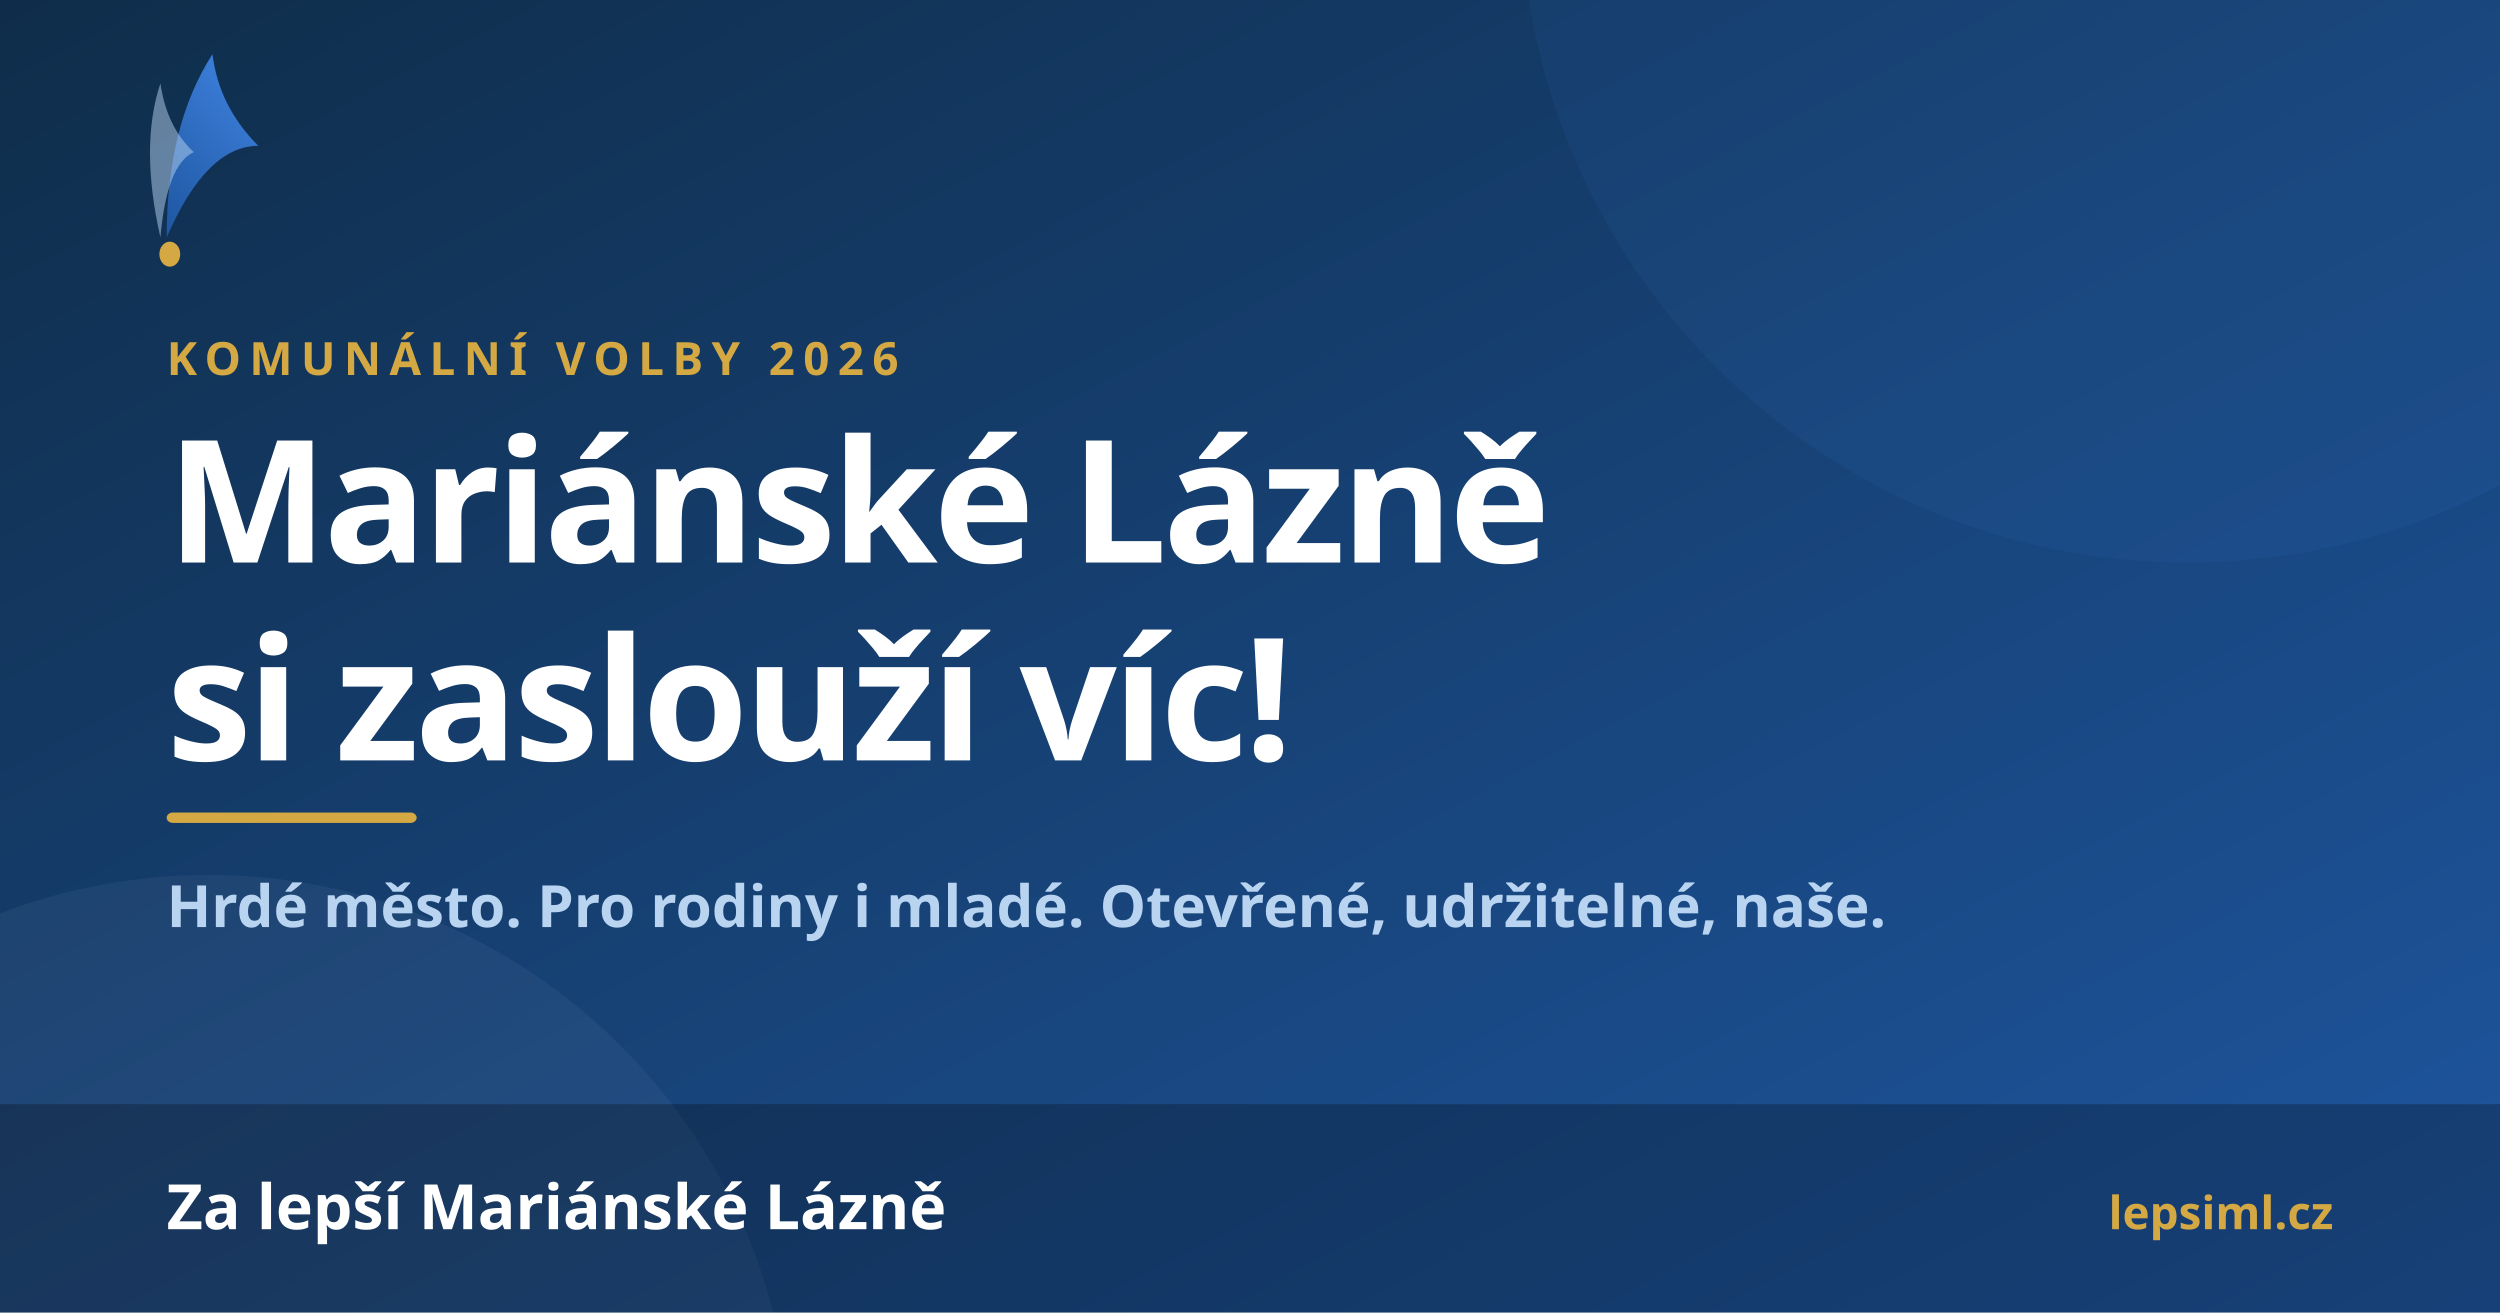
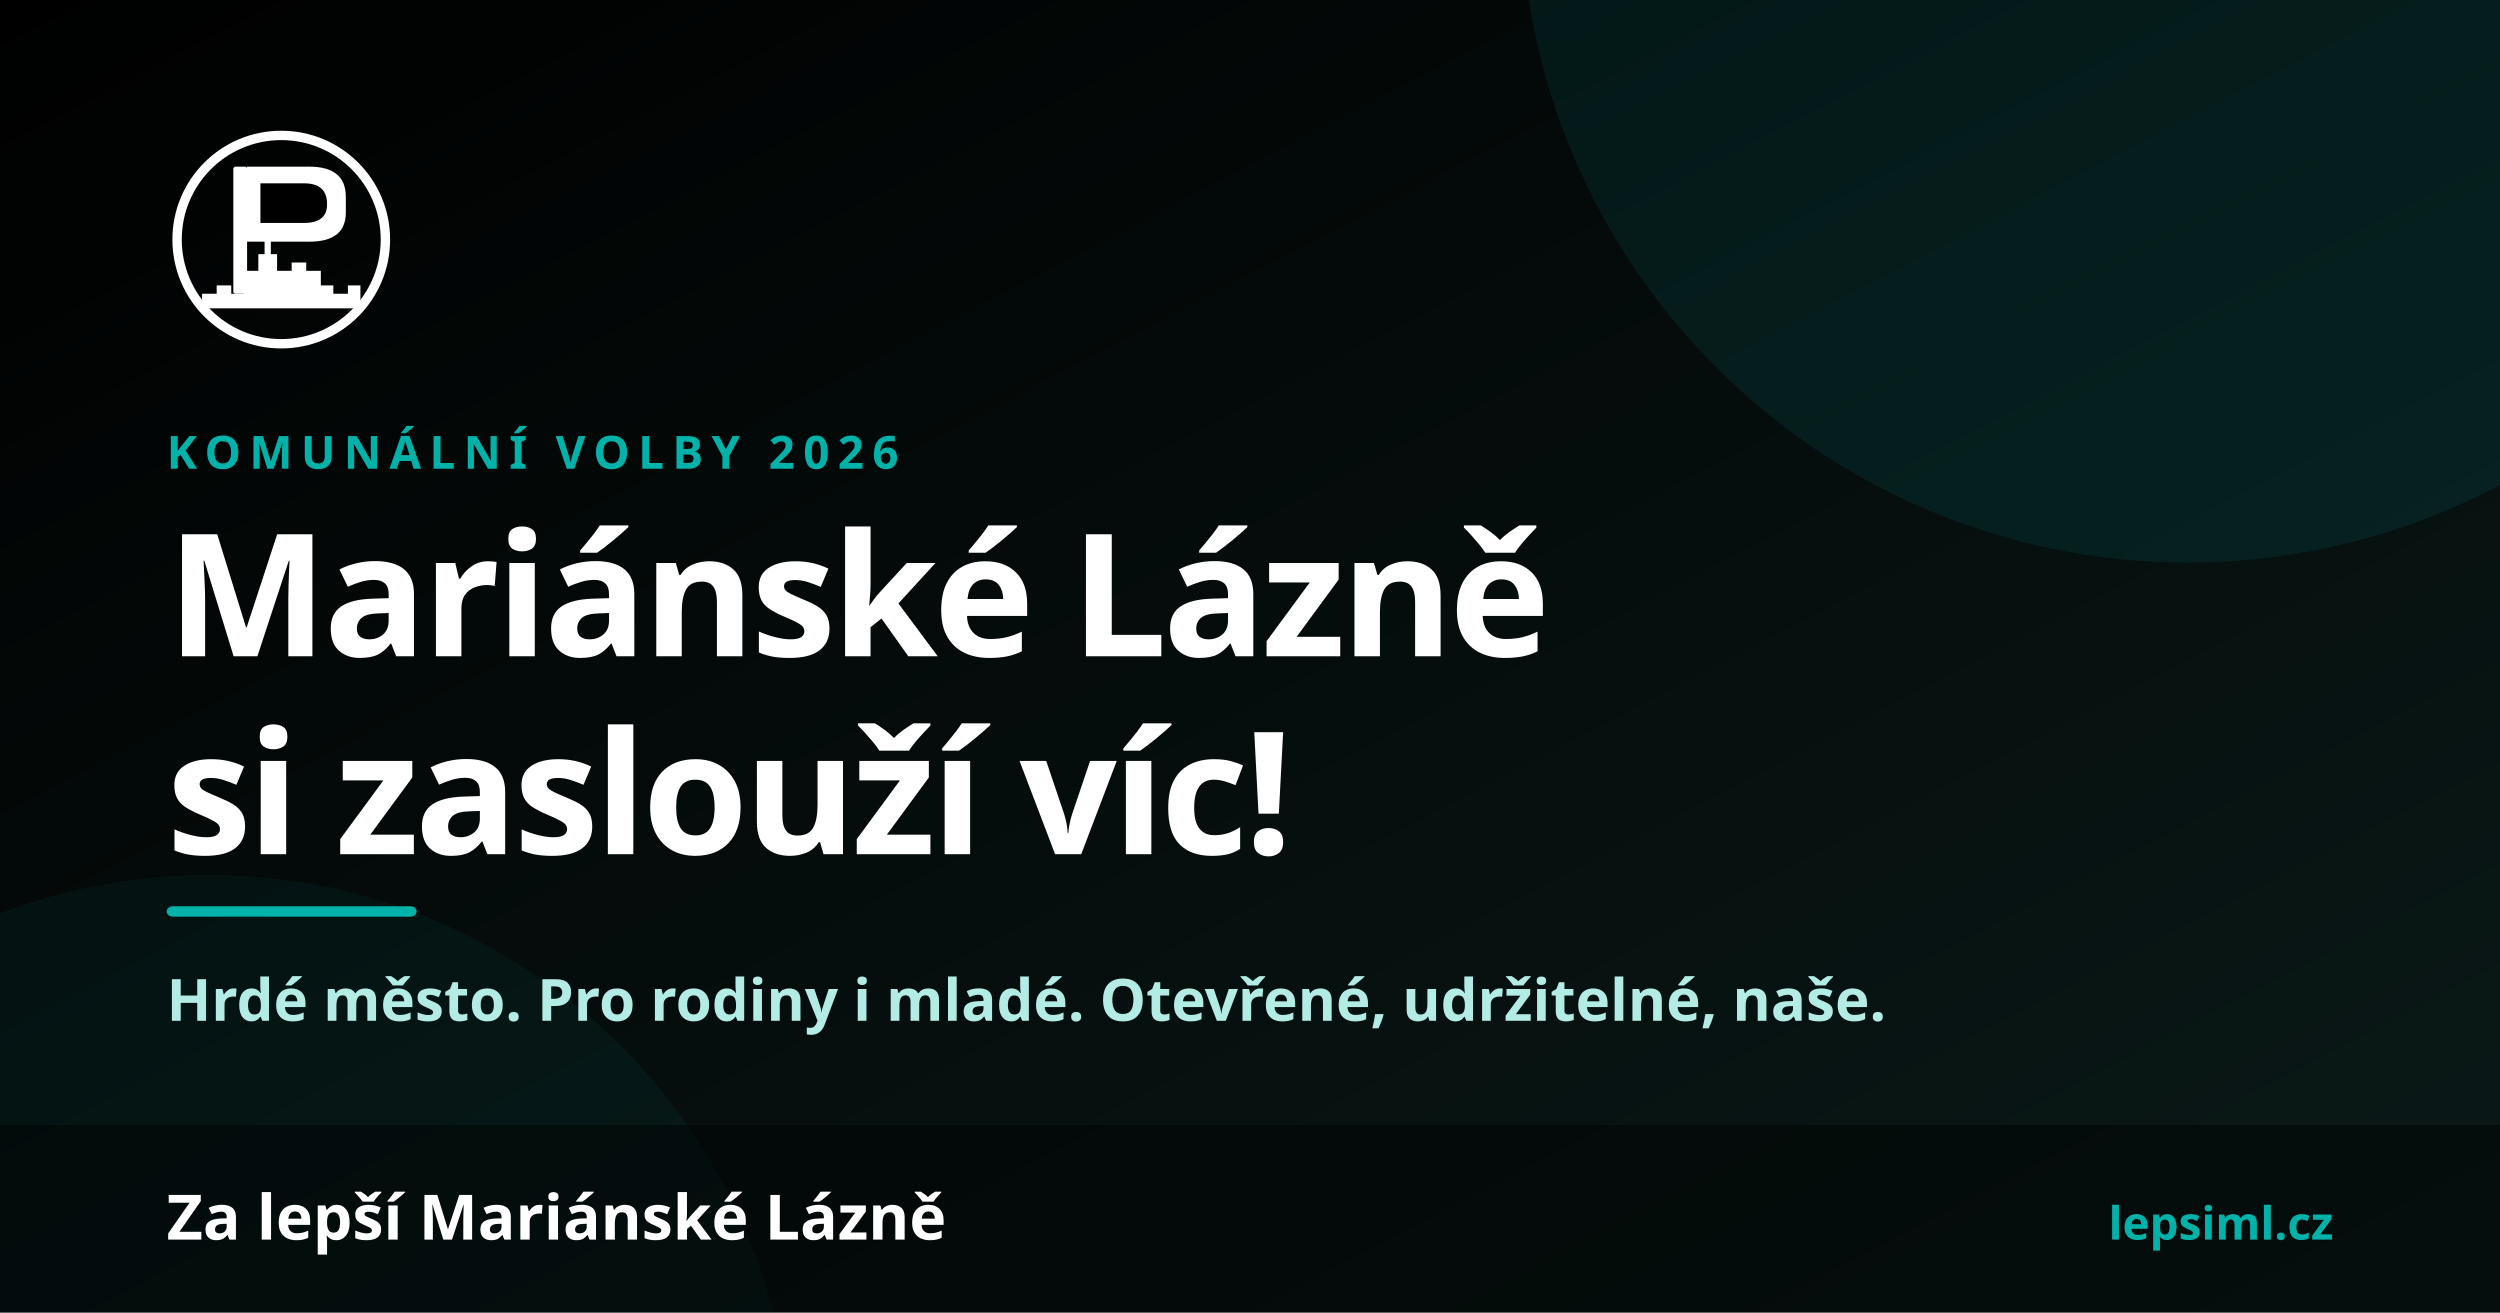
<svg xmlns="http://www.w3.org/2000/svg" viewBox="0 0 1200 630" width="1200" height="630">
  <defs>
    <linearGradient id="bg" x1="0" y1="0" x2="1" y2="1">
-       <stop offset="0%" stop-color="#0F2D4A" />
-       <stop offset="100%" stop-color="#1E56A0" />
-     </linearGradient>
-     <linearGradient id="leaf" x1="0" y1="1" x2="0.5" y2="0">
-       <stop offset="0%" stop-color="#1E56A0" />
-       <stop offset="100%" stop-color="#3B7DD8" />
+       <stop offset="0%" stop-color="#000000" />
+       <stop offset="100%" stop-color="#0a1a18" />
    </linearGradient>
  </defs>
  <rect width="1200" height="630" fill="url(#bg)" />
-   <circle cx="1050" cy="-50" r="320" fill="#3B7DD8" opacity="0.08" />
-   <circle cx="100" cy="700" r="280" fill="#B8D4F0" opacity="0.06" />
-   <g transform="translate(80, 70)">
-     <path d="M 0 44 Q 0 -10 22 -44 Q 25 -19 44 0 Q 19 0 0 44Z" fill="url(#leaf)" />
-     <path d="M -3 44 Q -13 0 -3 -30 Q 0 -9 13 3 Q 0 9 -3 44Z" fill="#B8D4F0" opacity="0.5" />
-     <ellipse cx="1.5" cy="52" rx="5" ry="6" fill="#D4A843" />
+   <circle cx="1050" cy="-50" r="320" fill="#00b2a9" opacity="0.10" />
+   <circle cx="100" cy="700" r="280" fill="#00b2a9" opacity="0.06" />
+   <g transform="translate(80, 60)">
+     <circle cx="55" cy="55" r="50" fill="none" stroke="#ffffff" stroke-width="4.5" />
+     <g fill="#ffffff">
+       <rect x="32" y="20" width="6.6" height="61" rx="1" />
+       <path d="M 38.5 20 H 68.5 Q 86 20 86 34.5 V 42 Q 86 56 68.5 56 H 38.5 Z" />
+     </g>
+     <path d="M 45 28 H 66 Q 77 28 77 38 Q 77 47 66 47 H 45 Z" fill="#000000" />
+     <path fill="#ffffff" d="M 17 88 V 81 H 24 V 77 H 31 V 81 H 37 V 70 H 44 V 62 H 47 V 55 H 50 V 62 H 53 V 70 H 60 V 66 H 67 V 70 H 74 V 77 H 80 V 81 H 87 V 77 H 93 V 88 Z" />
  </g>
-   <text x="80" y="180" font-family="'Source Sans 3',system-ui,sans-serif" font-weight="700" font-size="22" fill="#D4A843" letter-spacing="4" text-transform="uppercase">
+   <text x="80" y="225" font-family="'Source Sans 3',system-ui,sans-serif" font-weight="700" font-size="22" fill="#00b2a9" letter-spacing="4">
    KOMUNÁLNÍ VOLBY 2026
  </text>
-   <text x="80" y="270" font-family="'Source Sans 3',system-ui,sans-serif" font-weight="800" font-size="82" fill="#FFFFFF" letter-spacing="-2">
+   <text x="80" y="315" font-family="'Source Sans 3',system-ui,sans-serif" font-weight="800" font-size="82" fill="#FFFFFF" letter-spacing="-2">
    Mariánské Lázně
  </text>
-   <text x="80" y="365" font-family="'Source Sans 3',system-ui,sans-serif" font-weight="800" font-size="82" fill="#FFFFFF" letter-spacing="-2">
+   <text x="80" y="410" font-family="'Source Sans 3',system-ui,sans-serif" font-weight="800" font-size="82" fill="#FFFFFF" letter-spacing="-2">
    si zaslouží víc!
  </text>
-   <rect x="80" y="390" width="120" height="5" rx="3" fill="#D4A843" />
-   <text x="80" y="445" font-family="'Source Sans 3',system-ui,sans-serif" font-weight="600" font-size="28" fill="#B8D4F0">
+   <rect x="80" y="435" width="120" height="5" rx="3" fill="#00b2a9" />
+   <text x="80" y="490" font-family="'Source Sans 3',system-ui,sans-serif" font-weight="600" font-size="28" fill="#b3ebe5">
    Hrdé město. Pro rodiny i mladé. Otevřené, udržitelné, naše.
  </text>
-   <rect x="0" y="530" width="1200" height="100" fill="rgba(0,0,0,0.25)" />
-   <text x="80" y="590" font-family="'Source Sans 3',system-ui,sans-serif" font-weight="800" font-size="30" fill="#FFFFFF">
+   <rect x="0" y="540" width="1200" height="90" fill="rgba(0,0,0,0.45)" />
+   <text x="80" y="595" font-family="'Source Sans 3',system-ui,sans-serif" font-weight="800" font-size="30" fill="#FFFFFF">
    Za lepší Mariánské Lázně
  </text>
-   <text x="1120" y="590" text-anchor="end" font-family="'Source Sans 3',system-ui,sans-serif" font-weight="600" font-size="22" fill="#D4A843">
+   <text x="1120" y="595" text-anchor="end" font-family="'Source Sans 3',system-ui,sans-serif" font-weight="600" font-size="22" fill="#00b2a9">
    lepsiml.cz
  </text>
</svg>
